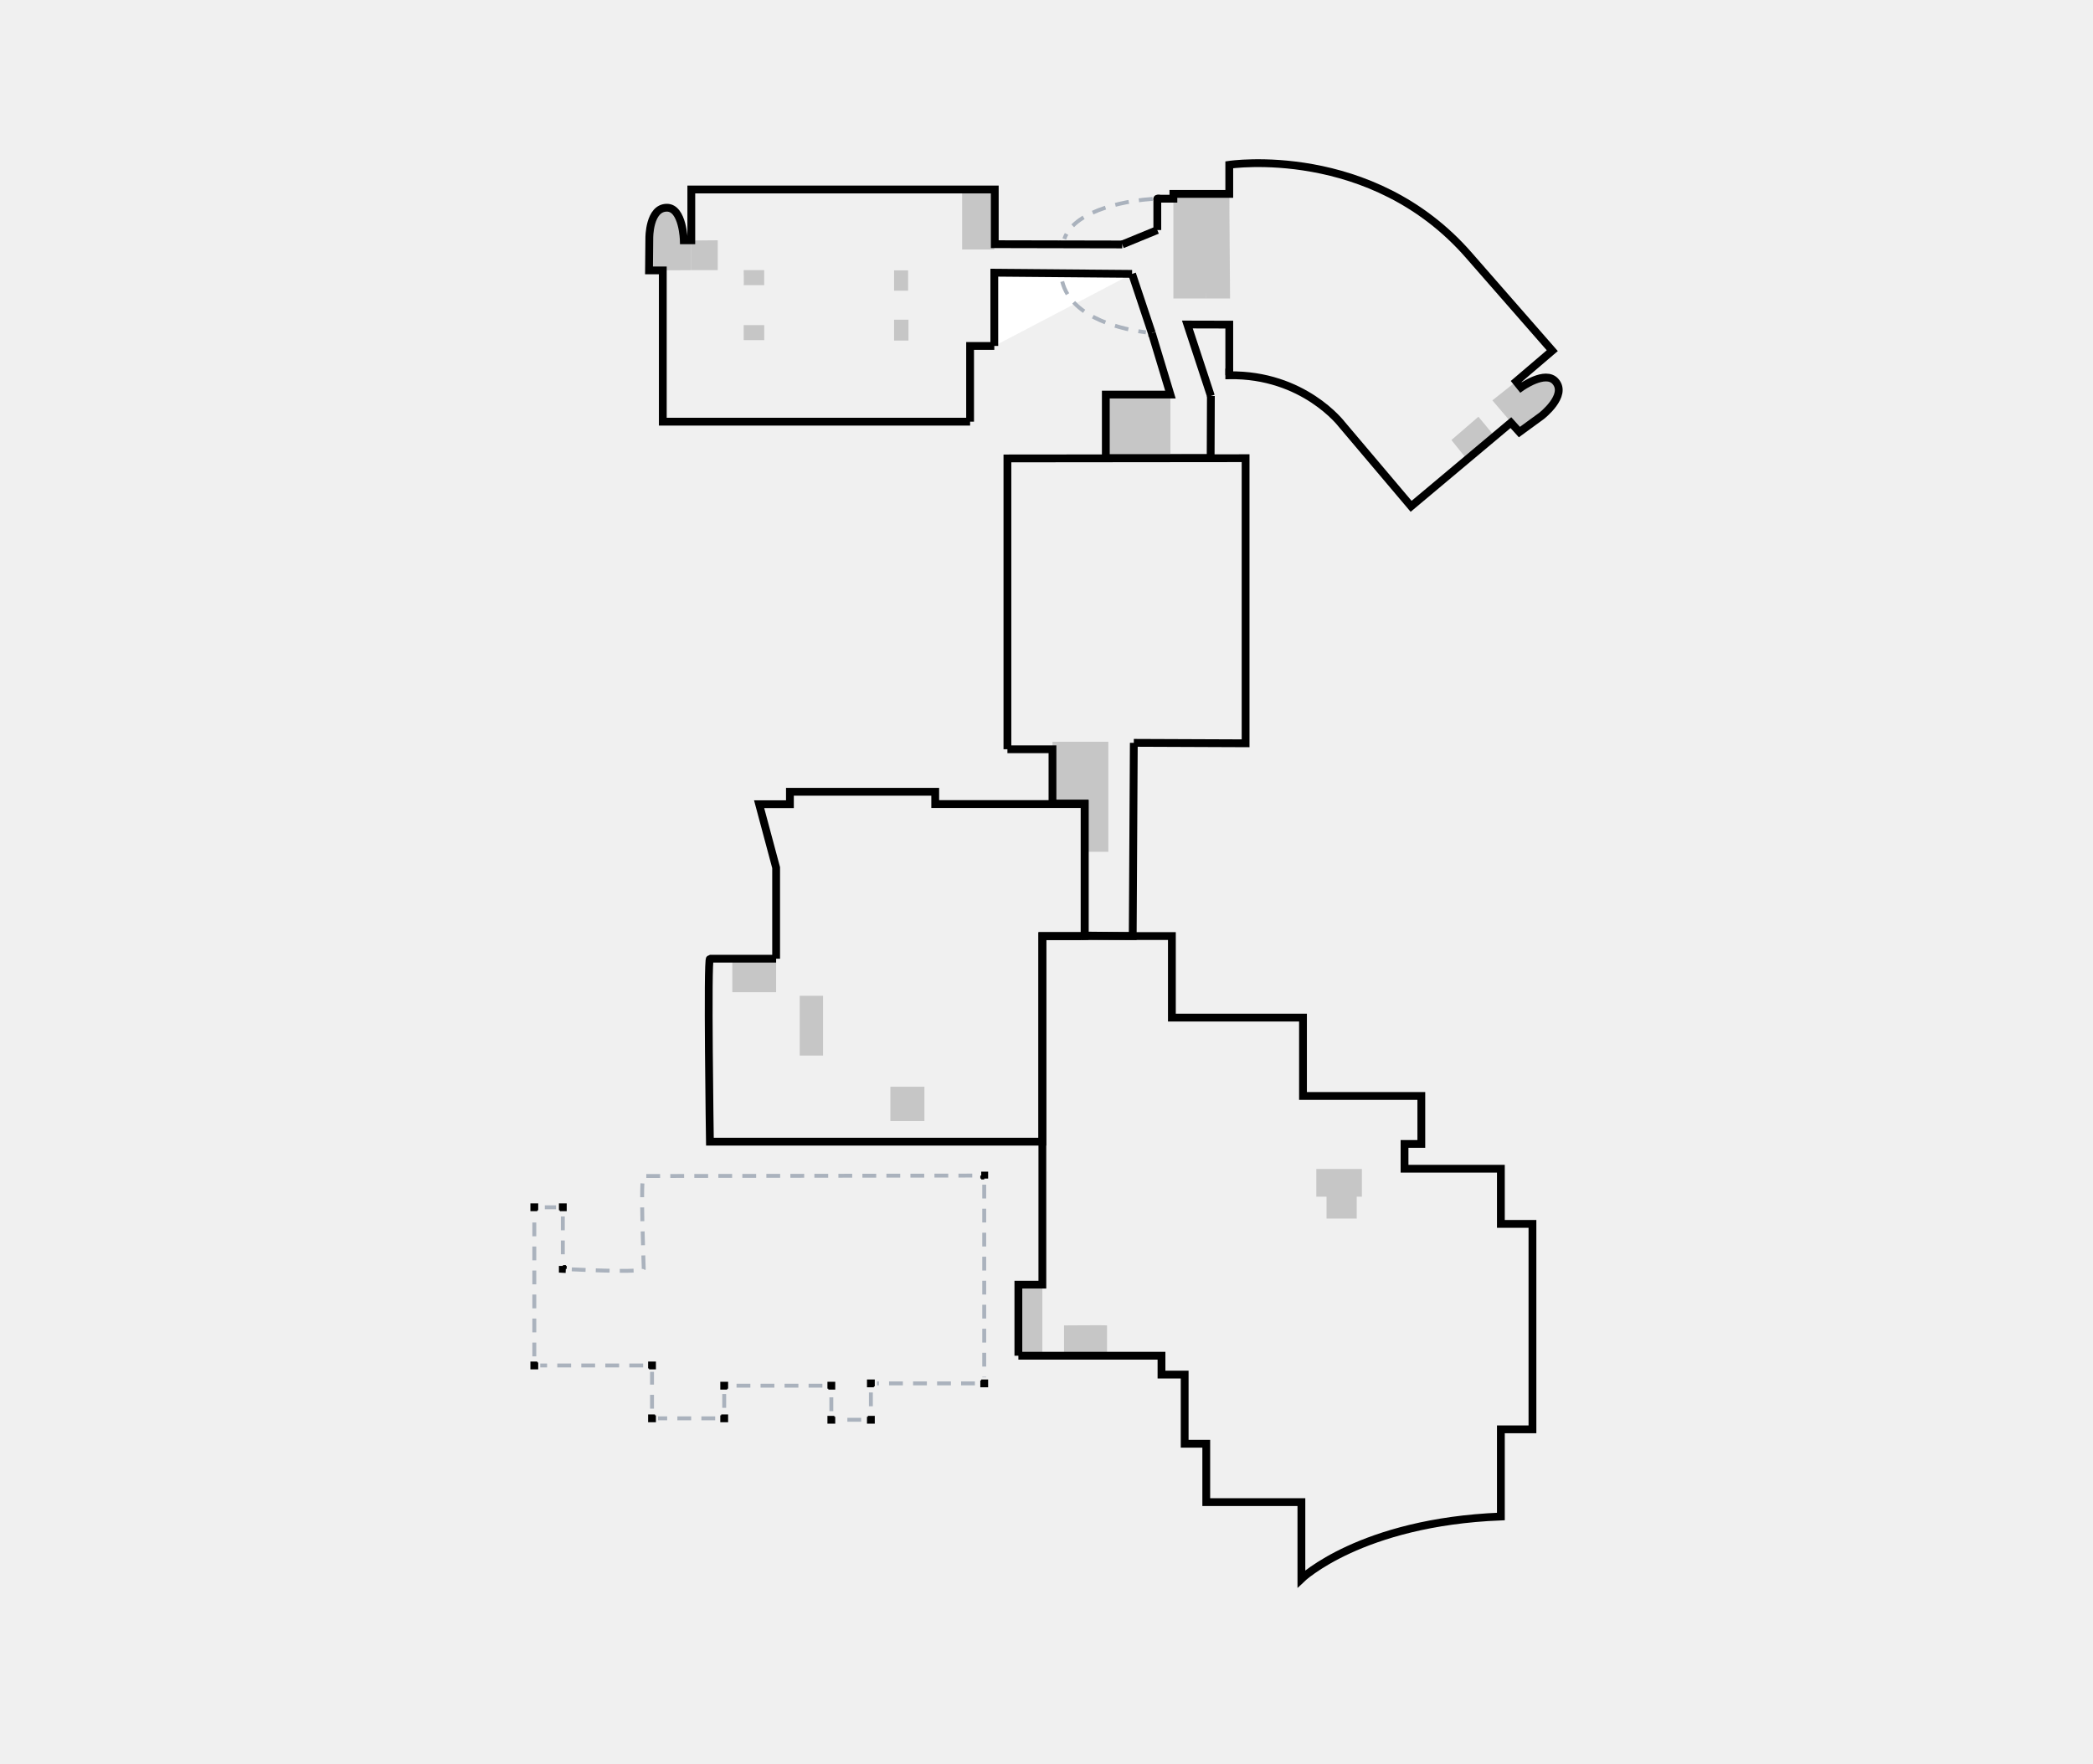
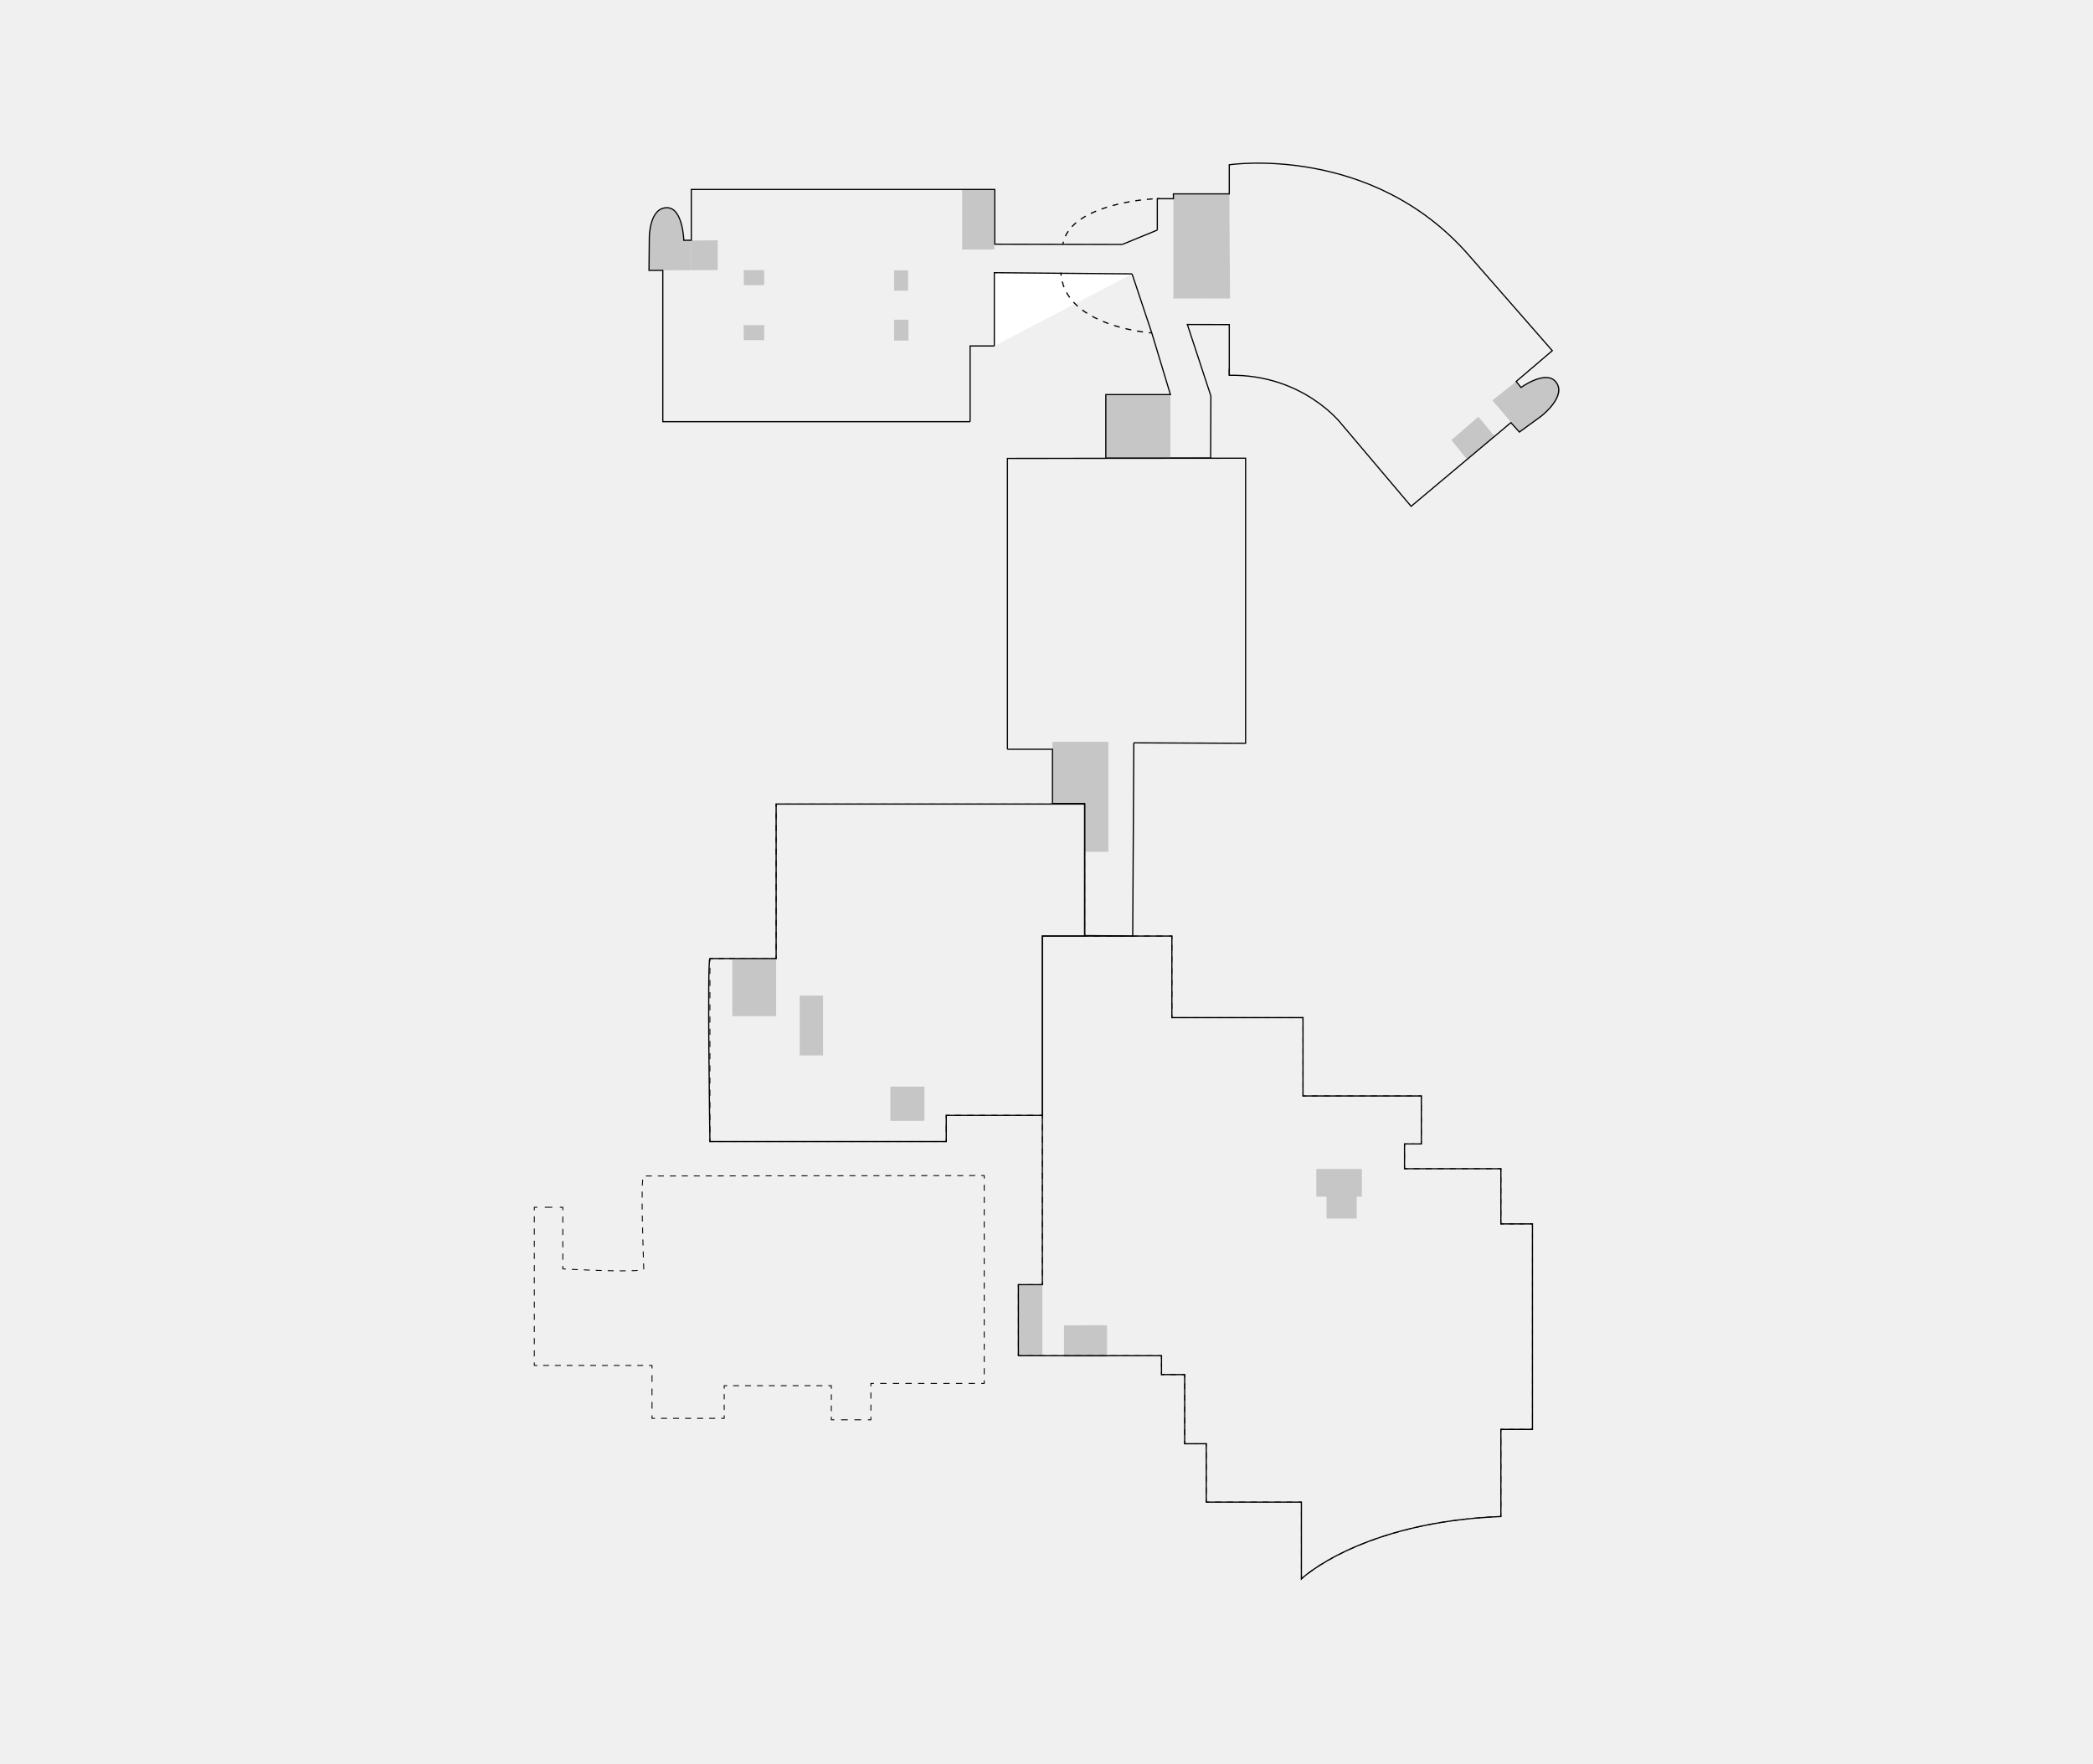
<svg xmlns="http://www.w3.org/2000/svg" viewBox="0 0 6973.28 5874.38">
  <defs>
    <style>
-     .cls-1 { stroke: #000; stroke-miterlimit: 10; fill: none; stroke-width: 26px; }
-     .cls-2 { stroke: #aab2bd; stroke-miterlimit: 10; fill: none; stroke-dasharray: 46 34; stroke-width: 13px; }
-     .cls-3 { stroke: #aab2bd; stroke-miterlimit: 10; fill: none; stroke-width: 13px; stroke-dasharray: 46 34; }
-     .cls-4 { stroke: #aab2bd; stroke-miterlimit: 10; fill: none; stroke-width: 13px; stroke-dasharray: 46 34; }
-     .cls-5 { stroke: #aab2bd; stroke-miterlimit: 10; fill: none; stroke-width: 13px; stroke-dasharray: 46 34; }
-     .cls-6 { stroke: #aab2bd; stroke-miterlimit: 10; fill: none; stroke-width: 13px; stroke-dasharray: 46 34; }
-     .cls-7 { stroke: #aab2bd; stroke-miterlimit: 10; fill: none; stroke-width: 13px; stroke-dasharray: 46 34; }
-     .cls-8 { stroke: #aab2bd; stroke-miterlimit: 10; fill: none; stroke-width: 13px; stroke-dasharray: 46 34; }
-     .cls-9 { stroke: #000; stroke-miterlimit: 10; fill: none; stroke-width: 26px; }
-     .cls-10 { stroke: #aab2bd; stroke-miterlimit: 10; fill: none; stroke-width: 13px; stroke-dasharray: 46 34; }
-     .cls-11 { stroke: #000; stroke-miterlimit: 10; stroke-width: 26px; fill: #fff; }
-     .cls-12 { stroke: #aab2bd; stroke-miterlimit: 10; fill: none; stroke-width: 13px; stroke-dasharray: 46 34; }
-     .cls-13 { stroke: #aab2bd; stroke-miterlimit: 10; fill: none; stroke-width: 13px; stroke-dasharray: 46 34; }
-     .cls-14 { stroke: #aab2bd; stroke-miterlimit: 10; fill: none; stroke-width: 13px; stroke-dasharray: 46 34; }
-     .cls-15 { stroke: #aab2bd; stroke-miterlimit: 10; fill: none; stroke-width: 13px; stroke-dasharray: 46 34; }
-     .cls-16 { stroke: #aab2bd; stroke-miterlimit: 10; fill: none; stroke-width: 13px; stroke-dasharray: 46 34; }
-     .cls-17 { stroke: #aab2bd; stroke-miterlimit: 10; fill: none; stroke-width: 13px; stroke-dasharray: 46 34; }
-     .cls-18 { stroke: #aab2bd; stroke-miterlimit: 10; fill: none; stroke-width: 13px; stroke-dasharray: 46 34; }
-     .cls-19 { stroke: #aab2bd; stroke-miterlimit: 10; fill: none; stroke-width: 13px; stroke-dasharray: 46 34; }
-     .cls-20 { fill: #c6c6c6; }
-   </style>
+       .cls-1 {
+         stroke-dasharray: 0 0 17.04 17.04;
+       }
+ 
+       .cls-1, .cls-2, .cls-3, .cls-4, .cls-5, .cls-6, .cls-7, .cls-8, .cls-9, .cls-10, .cls-11, .cls-12, .cls-13, .cls-14, .cls-15, .cls-16, .cls-17, .cls-18, .cls-19, .cls-20, .cls-21, .cls-22, .cls-23, .cls-24, .cls-25, .cls-26, .cls-27, .cls-28, .cls-29, .cls-30, .cls-31, .cls-32, .cls-33, .cls-34, .cls-35, .cls-36, .cls-37, .cls-38, .cls-39, .cls-40, .cls-41, .cls-42, .cls-43, .cls-44, .cls-45, .cls-46, .cls-47, .cls-48, .cls-49, .cls-50, .cls-51, .cls-52 {
+         stroke: #000;
+         stroke-miterlimit: 10;
+       }
+ 
+       .cls-1, .cls-2, .cls-3, .cls-4, .cls-5, .cls-6, .cls-7, .cls-8, .cls-9, .cls-10, .cls-11, .cls-12, .cls-13, .cls-14, .cls-15, .cls-16, .cls-17, .cls-18, .cls-19, .cls-20, .cls-21, .cls-22, .cls-23, .cls-24, .cls-25, .cls-26, .cls-27, .cls-29, .cls-30, .cls-31, .cls-32, .cls-33, .cls-34, .cls-35, .cls-36, .cls-37, .cls-38, .cls-39, .cls-40, .cls-41, .cls-42, .cls-43, .cls-44, .cls-45, .cls-46, .cls-47, .cls-48, .cls-49, .cls-50, .cls-51, .cls-52 {
+         fill: none;
+       }
+ 
+       .cls-1, .cls-2, .cls-4, .cls-5, .cls-6, .cls-7, .cls-8, .cls-9, .cls-10, .cls-11, .cls-12, .cls-13, .cls-14, .cls-15, .cls-17, .cls-18, .cls-19, .cls-20, .cls-21, .cls-22, .cls-23, .cls-24, .cls-25, .cls-26, .cls-27, .cls-29, .cls-30, .cls-31, .cls-32, .cls-33, .cls-34, .cls-35, .cls-37, .cls-38, .cls-39, .cls-40, .cls-41, .cls-42, .cls-43, .cls-44, .cls-45, .cls-46, .cls-47, .cls-48, .cls-49, .cls-50, .cls-51, .cls-52 {
+         stroke-width: 3px;
+       }
+ 
+       .cls-2 {
+         stroke-dasharray: 0 0 19.68 19.68;
+       }
+ 
+       .cls-3, .cls-16, .cls-28, .cls-36 {
+         stroke-width: 4px;
+       }
+ 
+       .cls-4 {
+         stroke-dasharray: 0 0 19.59 19.59;
+       }
+ 
+       .cls-5 {
+         stroke-dasharray: 0 0 20.82 20.82;
+       }
+ 
+       .cls-6 {
+         stroke-dasharray: 0 0 19.79 19.79;
+       }
+ 
+       .cls-7 {
+         stroke-dasharray: 0 0 20.15 20.15;
+       }
+ 
+       .cls-8 {
+         stroke-dasharray: 0 0 22.31 22.31;
+       }
+ 
+       .cls-9 {
+         stroke-dasharray: 0 0 22.35 22.35;
+       }
+ 
+       .cls-10 {
+         stroke-dasharray: 0 0 18.71 18.71;
+       }
+ 
+       .cls-11 {
+         stroke-dasharray: 0 0 20.86 20.86;
+       }
+ 
+       .cls-12 {
+         stroke-dasharray: 0 0 19.13 19.13;
+       }
+ 
+       .cls-13 {
+         stroke-dasharray: 0 0 20.07 20.07;
+       }
+ 
+       .cls-14 {
+         stroke-dasharray: 0 0 19.86 19.86;
+       }
+ 
+       .cls-15 {
+         stroke-dasharray: 0 0 19.85 19.85;
+       }
+ 
+       .cls-16 {
+         stroke-dasharray: 0 0 19.73 19.73;
+       }
+ 
+       .cls-17 {
+         stroke-dasharray: 0 0 20.02 20.02;
+       }
+ 
+       .cls-18 {
+         stroke-dasharray: 0 0 20.59 20.59;
+       }
+ 
+       .cls-19 {
+         stroke-dasharray: 0 0 17.75 17.75;
+       }
+ 
+       .cls-20 {
+         stroke-dasharray: 0 0 19.97 19.97;
+       }
+ 
+       .cls-21 {
+         stroke-dasharray: 0 0 19.7 19.7;
+       }
+ 
+       .cls-23 {
+         stroke-dasharray: 0 0 20.24 20.24;
+       }
+ 
+       .cls-24 {
+         stroke-dasharray: 0 0 20.14 20.14;
+       }
+ 
+       .cls-25 {
+         stroke-dasharray: 0 0 19.8 19.8;
+       }
+ 
+       .cls-26 {
+         stroke-dasharray: 0 0 19.36 19.36;
+       }
+ 
+       .cls-27 {
+         stroke-dasharray: 0 0 18.54 18.54;
+       }
+ 
+       .cls-28 {
+         fill: #fff;
+       }
+ 
+       .cls-29 {
+         stroke-dasharray: 0 0 21.43 21.43;
+       }
+ 
+       .cls-30 {
+         stroke-dasharray: 0 0 20.38 20.38;
+       }
+ 
+       .cls-31 {
+         stroke-dasharray: 0 0 20.33 20.33;
+       }
+ 
+       .cls-32 {
+         stroke-dasharray: 0 0 24.99 24.99;
+       }
+ 
+       .cls-33 {
+         stroke-dasharray: 0 0 20.8 20.8;
+       }
+ 
+       .cls-34 {
+         stroke-dasharray: 0 0 21.04 21.04;
+       }
+ 
+       .cls-35 {
+         stroke-dasharray: 0 0 11.98 11.98;
+       }
+ 
+       .cls-36 {
+         stroke-dasharray: 0 0 19.33 19.33;
+       }
+ 
+       .cls-37 {
+         stroke-dasharray: 0 0 20.05 20.05;
+       }
+ 
+       .cls-38 {
+         stroke-dasharray: 0 0 14.3 14.3;
+       }
+ 
+       .cls-39 {
+         stroke-dasharray: 0 0 19.82 19.82;
+       }
+ 
+       .cls-40 {
+         stroke-dasharray: 0 0 22.44 22.44;
+       }
+ 
+       .cls-41 {
+         stroke-dasharray: 0 0 19.65 19.65;
+       }
+ 
+       .cls-42 {
+         stroke-dasharray: 0 0 19.95 19.95;
+       }
+ 
+       .cls-43 {
+         stroke-dasharray: 0 0 20.01 20.01;
+       }
+ 
+       .cls-44 {
+         stroke-dasharray: 0 0 18.2 18.2;
+       }
+ 
+       .cls-45 {
+         stroke-dasharray: 0 0 19.08 19.08;
+       }
+ 
+       .cls-46 {
+         stroke-dasharray: 0 0 19.91 19.91;
+       }
+ 
+       .cls-53 {
+         fill: #c6c6c6;
+       }
+ 
+       .cls-47 {
+         stroke-dasharray: 0 0 20.28 20.28;
+       }
+ 
+       .cls-48 {
+         stroke-dasharray: 0 0 19.71 19.71;
+       }
+ 
+       .cls-49 {
+         stroke-dasharray: 0 0 17.31 17.31;
+       }
+ 
+       .cls-50 {
+         stroke-dasharray: 0 0 19.96 19.96;
+       }
+ 
+       .cls-51 {
+         stroke-dasharray: 0 0 19.38 19.38;
+       }
+ 
+       .cls-52 {
+         stroke-dasharray: 0 0 18.24 18.24;
+       }
+     </style>
  </defs>
  <g id="east_wing_ground" data-name="east wing ground">
    <g id="Layer_3" data-name="Layer 3">
-       <rect class="cls-20" x="3392.94" y="4280.01" width="79.92" height="236.77" />
-       <rect class="cls-20" x="4385.6" y="3894.65" width="151.83" height="92.35" />
-       <rect class="cls-20" x="4419.64" y="3978.12" width="100.62" height="81.69" />
-       <path class="cls-20" d="m3545.06,4520.33v-104.48s143.24-1.18,143.24,0v104.48h-143.24Z" />
+       <rect class="cls-53" x="3392.94" y="4280.01" width="79.92" height="236.77" />
+       <rect class="cls-53" x="4385.6" y="3894.65" width="151.83" height="92.35" />
+       <rect class="cls-53" x="4419.64" y="3978.12" width="100.62" height="81.69" />
+       <path class="cls-53" d="m3545.06,4520.33v-104.48s143.24-1.18,143.24,0v104.48h-143.24Z" />
    </g>
    <g id="Layer_2" data-name="Layer 2">
-       <path class="cls-1" d="m3392.94,4516.78v-236.77h79.92v-1161.36h431.52v271.7h436.84v261.05h394.22v159.81h-55.94v82.58h320.98v183.79h105.21v684.57h-105.21v290.34c-467.48,18.64-664.59,207.77-664.59,207.77v-255.71h-316.98v-194.45h-71.92v-230.41h-77.25v-62.89h-476.8" />
+       <path class="cls-3" d="m3392.94,4516.78v-236.77h79.92v-1161.36h431.52v271.7h436.84v261.05h394.22v159.81h-55.94v82.58h320.98v183.79h105.21v684.57h-105.21v290.34c-467.48,18.64-664.59,207.77-664.59,207.77v-255.71h-316.98v-194.45h-71.92v-230.41h-77.25v-62.89h-476.8" />
    </g>
  </g>
  <g id="perry_L2" data-name="perry L2">
    <g id="Layer_3-2" data-name="Layer 3">
-       <polyline class="cls-20" points="3506.56 2677.1 3506.56 2471.31 3692.77 2471.31 3692.77 2837.95 3613.8 2837.95 3613.8 2677.1" />
+       <polyline class="cls-53" points="3506.56 2677.1 3506.56 2471.31 3692.77 2471.31 3692.77 2837.95 3613.8 2837.95 3613.8 2677.1" />
    </g>
    <g id="Layer_2-2" data-name="Layer 2">
-       <polyline class="cls-1" points="3777.55 2474.89 3773.9 3118.65 3613.75 3116.99 3613.8 2677.1 3506.56 2677.1 3506.56 2496.33 3356.44 2496.33" />
-       <polyline class="cls-1" points="3356.44 2496.33 3356.44 1527.32 4149.97 1526.55 4149.97 2476.42 3777.55 2474.89" />
-     </g>
-   </g>
-   <g id="NW_WING_L1" data-name="NW WING L1">
+       <polyline class="cls-3" points="3777.55 2474.89 3773.9 3118.65 3613.75 3116.99 3613.8 2677.1 3506.56 2677.1 3506.56 2496.33 3356.44 2496.33" />
+       <polyline class="cls-3" points="3356.44 2496.33 3356.44 1527.32 4149.97 1526.55 4149.97 2476.42 3777.55 2474.89" />
+     </g>
+   </g>
+   <g id="LEVEL_1_DASH" data-name="LEVEL 1 DASH">
+     <g>
+       <line class="cls-22" x1="3613.75" y1="2839.8" x2="3613.75" y2="2849.8" />
+       <line class="cls-46" x1="3613.75" y1="2869.71" x2="3613.75" y2="3098.69" />
+       <polyline class="cls-22" points="3613.75 3108.65 3613.75 3118.65 3623.75 3118.65" />
+       <line class="cls-5" x1="3644.56" y1="3118.65" x2="3883.96" y2="3118.65" />
+       <polyline class="cls-22" points="3894.37 3118.65 3904.37 3118.65 3904.37 3128.65" />
+       <line class="cls-26" x1="3904.37" y1="3148.01" x2="3904.37" y2="3370.67" />
+       <polyline class="cls-22" points="3904.37 3380.35 3904.37 3390.35 3914.37 3390.35" />
+       <line class="cls-15" x1="3934.22" y1="3390.35" x2="4321.28" y2="3390.35" />
+       <polyline class="cls-22" points="4331.21 3390.35 4341.21 3390.35 4341.21 3400.35" />
+       <line class="cls-27" x1="4341.21" y1="3418.89" x2="4341.21" y2="3632.13" />
+       <polyline class="cls-22" points="4341.21 3641.4 4341.21 3651.4 4351.21 3651.4" />
+       <line class="cls-21" x1="4370.9" y1="3651.4" x2="4715.58" y2="3651.4" />
+       <polyline class="cls-22" points="4725.43 3651.4 4735.43 3651.4 4735.43 3661.4" />
+       <line class="cls-20" x1="4735.43" y1="3681.37" x2="4735.43" y2="3791.22" />
+       <polyline class="cls-22" points="4735.43 3801.21 4735.43 3811.21 4725.43 3811.21" />
+       <line class="cls-35" x1="4713.45" y1="3811.21" x2="4695.48" y2="3811.21" />
+       <polyline class="cls-22" points="4689.49 3811.21 4679.49 3811.21 4679.49 3821.21" />
+       <line class="cls-11" x1="4679.49" y1="3842.07" x2="4679.49" y2="3873.36" />
+       <polyline class="cls-22" points="4679.49 3883.79 4679.49 3893.79 4689.49 3893.79" />
+       <line class="cls-13" x1="4709.56" y1="3893.79" x2="4980.44" y2="3893.79" />
+       <polyline class="cls-22" points="4990.47 3893.79 5000.47 3893.79 5000.47 3903.79" />
+       <line class="cls-44" x1="5000.47" y1="3921.98" x2="5000.47" y2="4058.48" />
+       <polyline class="cls-22" points="5000.47 4067.58 5000.47 4077.58 5010.47 4077.58" />
+       <line class="cls-1" x1="5027.52" y1="4077.58" x2="5087.17" y2="4077.58" />
+       <polyline class="cls-22" points="5095.69 4077.58 5105.69 4077.58 5105.69 4087.58" />
+       <line class="cls-24" x1="5105.69" y1="4107.71" x2="5105.69" y2="4742.07" />
+       <polyline class="cls-22" points="5105.69 4752.14 5105.69 4762.14 5095.69 4762.14" />
+       <line class="cls-1" x1="5078.64" y1="4762.14" x2="5018.99" y2="4762.14" />
+       <polyline class="cls-22" points="5010.47 4762.14 5000.47 4762.14 5000.47 4772.14" />
+       <line class="cls-33" x1="5000.47" y1="4792.94" x2="5000.47" y2="5032.09" />
+       <path class="cls-22" d="m5000.47,5042.49v10c-3.34.13-6.67.28-9.99.43" />
+       <path class="cls-41" d="m4970.86,5053.92c-372.54,21.15-566.79,151.93-619.8,193.6" />
+       <path class="cls-22" d="m4343.42,5253.69c-5.05,4.21-7.54,6.57-7.54,6.57v-10" />
+       <line class="cls-29" x1="4335.89" y1="5228.83" x2="4335.89" y2="5025.26" />
+       <polyline class="cls-22" points="4335.89 5014.55 4335.89 5004.55 4325.89 5004.55" />
+       <line class="cls-25" x1="4306.09" y1="5004.55" x2="4038.8" y2="5004.55" />
+       <polyline class="cls-22" points="4028.9 5004.55 4018.9 5004.55 4018.9 4994.55" />
+       <line class="cls-51" x1="4018.9" y1="4975.16" x2="4018.9" y2="4829.79" />
+       <polyline class="cls-22" points="4018.9 4820.1 4018.9 4810.1 4008.9 4810.1" />
+       <line class="cls-49" x1="3991.6" y1="4810.1" x2="3965.64" y2="4810.1" />
+       <polyline class="cls-22" points="3956.99 4810.1 3946.99 4810.1 3946.99 4800.1" />
+       <line class="cls-12" x1="3946.99" y1="4780.97" x2="3946.99" y2="4599.25" />
+       <polyline class="cls-22" points="3946.99 4589.69 3946.99 4579.69 3936.99 4579.69" />
+       <line class="cls-45" x1="3917.9" y1="4579.69" x2="3889.27" y2="4579.69" />
+       <polyline class="cls-22" points="3879.73 4579.69 3869.73 4579.69 3869.73 4569.69" />
+       <line class="cls-38" x1="3869.73" y1="4555.39" x2="3869.73" y2="4533.95" />
+       <polyline class="cls-22" points="3869.73 4526.8 3869.73 4516.8 3859.73 4516.8" />
+       <line class="cls-14" x1="3839.87" y1="4516.8" x2="3412.87" y2="4516.8" />
+       <polyline class="cls-22" points="3402.94 4516.8 3392.94 4516.8 3392.94 4506.8" />
+       <line class="cls-48" x1="3392.94" y1="4487.09" x2="3392.94" y2="4299.86" />
+       <polyline class="cls-22" points="3392.94 4290.01 3392.94 4280.01 3402.94 4280.01" />
+       <line class="cls-50" x1="3422.89" y1="4280.01" x2="3452.83" y2="4280.01" />
+       <polyline class="cls-22" points="3462.81 4280.01 3472.81 4280.01 3472.81 4270.01" />
+       <line class="cls-7" x1="3472.81" y1="4249.86" x2="3472.81" y2="3736.05" />
+       <polyline class="cls-22" points="3472.81 3725.97 3472.81 3715.97 3462.81 3715.97" />
+       <line class="cls-43" x1="3442.8" y1="3715.97" x2="3172.64" y2="3715.97" />
+       <polyline class="cls-22" points="3162.64 3715.97 3152.64 3715.97 3152.64 3725.97" />
+       <line class="cls-40" x1="3152.64" y1="3748.41" x2="3152.64" y2="3782.07" />
+       <polyline class="cls-22" points="3152.64 3793.29 3152.64 3803.29 3142.64 3803.29" />
+       <line class="cls-2" x1="3122.96" y1="3803.29" x2="2385.07" y2="3803.29" />
+       <polyline class="cls-22" points="2375.24 3803.29 2365.24 3803.29 2365.24 3793.29" />
+       <line class="cls-31" x1="2365.24" y1="3772.96" x2="2365.24" y2="3213.75" />
+       <polyline class="cls-22" points="2365.24 3203.58 2365.24 3193.58 2375.24 3193.58" />
+       <line class="cls-52" x1="2393.47" y1="3193.58" x2="2566.72" y2="3193.58" />
+       <polyline class="cls-22" points="2575.84 3193.58 2585.84 3193.58 2585.84 3183.58" />
+       <line class="cls-6" x1="2585.84" y1="3163.8" x2="2585.84" y2="2698.84" />
+       <polyline class="cls-22" points="2585.84 2688.95 2585.84 2678.95 2595.84 2678.95" />
+       <line class="cls-17" x1="2615.85" y1="2678.95" x2="3486.56" y2="2678.95" />
+       <line class="cls-22" x1="3496.56" y1="2678.95" x2="3506.56" y2="2678.95" />
+     </g>
+     <g>
+       <path class="cls-22" d="m3269.14,3916.59c6.54,0,10-.01,10-.01v10" />
+       <line class="cls-30" x1="3279.14" y1="3946.96" x2="3279.14" y2="4588.81" />
+       <polyline class="cls-22" points="3279.14 4599 3279.14 4609 3269.14 4609" />
+       <line class="cls-34" x1="3248.1" y1="4609" x2="2922.04" y2="4609" />
+       <polyline class="cls-22" points="2911.52 4609 2901.52 4609 2901.52 4619" />
+       <line class="cls-23" x1="2901.52" y1="4639.24" x2="2901.52" y2="4710.07" />
+       <polyline class="cls-22" points="2901.52 4720.19 2901.52 4730.19 2891.52 4730.19" />
+       <line class="cls-9" x1="2869.17" y1="4730.19" x2="2790.95" y2="4730.19" />
+       <polyline class="cls-22" points="2779.78 4730.19 2769.78 4730.19 2769.78 4720.19" />
+       <line class="cls-10" x1="2769.78" y1="4701.48" x2="2769.78" y2="4636.01" />
+       <polyline class="cls-22" points="2769.78 4626.66 2769.78 4616.66 2759.78 4616.66" />
+       <line class="cls-39" x1="2739.96" y1="4616.66" x2="2432.75" y2="4616.66" />
+       <polyline class="cls-22" points="2422.84 4616.66 2412.84 4616.66 2412.84 4626.66" />
+       <line class="cls-19" x1="2412.84" y1="4644.41" x2="2412.84" y2="4706.55" />
+       <polyline class="cls-22" points="2412.84 4715.43 2412.84 4725.43 2402.84 4725.43" />
+       <line class="cls-37" x1="2382.79" y1="4725.43" x2="2192.35" y2="4725.43" />
+       <polyline class="cls-22" points="2182.33 4725.43 2172.33 4725.43 2172.33 4715.43" />
+       <line class="cls-8" x1="2172.33" y1="4693.12" x2="2172.33" y2="4570.42" />
+       <polyline class="cls-22" points="2172.33 4559.26 2172.33 4549.26 2162.33 4549.26" />
+       <line class="cls-4" x1="2142.74" y1="4549.26" x2="1799.95" y2="4549.26" />
+       <polyline class="cls-22" points="1790.16 4549.26 1780.16 4549.26 1780.16 4539.26" />
+       <line class="cls-47" x1="1780.16" y1="4518.98" x2="1780.16" y2="4042.42" />
+       <polyline class="cls-22" points="1780.16 4032.28 1780.16 4022.28 1790.16 4022.28" />
+       <line class="cls-32" x1="1815.15" y1="4022.28" x2="1852.64" y2="4022.28" />
+       <polyline class="cls-22" points="1865.14 4022.28 1875.14 4022.28 1875.14 4032.28" />
+       <line class="cls-18" x1="1875.14" y1="4052.87" x2="1875.14" y2="4207.27" />
+       <path class="cls-22" d="m1875.14,4217.56v10s3.61.2,9.98.52" />
+       <path class="cls-42" d="m1905.05,4229.07c70.21,3.35,239.71,10.22,239.71-1.51,0-14.79-12.18-309.45,0-309.45,11.21,0,963.72-1.3,1114.4-1.5" />
+     </g>
+   </g>
+   <g id="OCC_L2-L4" data-name="OCC L2-L4">
    <g id="Layer_3-3" data-name="Layer 3">
-       <polygon class="cls-20" points="2585.84 3191.74 2585.84 3305.7 2439.8 3305.7 2439.8 3194.04 2585.84 3191.74" />
-       <rect class="cls-20" x="2966.52" y="3620.68" width="113.36" height="114.13" />
+       <polygon class="cls-53" points="2391.31 800.53 2391.31 900.1 2303.23 900.1 2303.23 801.3 2391.31 800.53" />
+       <rect class="cls-53" x="3205.53" y="631.25" width="107.23" height="199.91" />
+       <path class="cls-53" d="m2477.7,900.1h68.43v49.96s-69.45,0-68.43,0,0-49.96,0-49.96Z" />
+       <rect class="cls-53" x="2477.69" y="1083.17" width="68.44" height="50.04" />
+       <rect class="cls-53" x="2978.8" y="1065.13" width="48" height="69.45" />
+       <rect class="cls-53" x="2978.8" y="900.87" width="46.72" height="67.66" />
+       <path class="cls-53" d="m2303.23,801.3h-25.02s-4.09-106.72-56.17-109.28-59.74,94.72-59.74,94.72v114.13l140.94-.77v-98.81h-.01Z" />
    </g>
    <g id="Layer_2-3" data-name="Layer 2">
-       <path class="cls-1" d="m3602.01,3118.98h-129.19v684.77h-1107.58s-9.19-609.7,0-609.7h220.6" />
-       <rect class="cls-20" x="2664.48" y="3317.61" width="77.62" height="199.15" />
-       <polyline class="cls-1" points="2585.84 3194.04 2585.84 2890.72 2529.16 2679.32 2631.8 2679.32 2631.8 2637.95 3115.88 2637.95 3115.88 2678.86 3613.75 2678.86 3613.75 2839.66 3613.75 2904.51 3613.75 3118.52 3602.01 3118.98 3602.01 3118.98" />
-     </g>
-   </g>
-   <g id="LEVEL_2_DASH" data-name="LEVEL 2 DASH">
-     <g>
-       <path class="cls-9" d="m3269.14,3916.59c6.54,0,10-.01,10-.01v10" />
-       <line class="cls-12" x1="3279.14" y1="3946.96" x2="3279.14" y2="4588.81" />
-       <polyline class="cls-9" points="3279.14 4599 3279.14 4609 3269.14 4609" />
-       <line class="cls-14" x1="3248.1" y1="4609" x2="2922.04" y2="4609" />
-       <polyline class="cls-9" points="2911.52 4609 2901.52 4609 2901.52 4619" />
-       <line class="cls-10" x1="2901.52" y1="4639.24" x2="2901.52" y2="4710.07" />
-       <polyline class="cls-9" points="2901.52 4720.19 2901.52 4730.19 2891.52 4730.19" />
-       <line class="cls-4" x1="2869.17" y1="4730.19" x2="2790.95" y2="4730.19" />
-       <polyline class="cls-9" points="2779.78 4730.19 2769.78 4730.19 2769.78 4720.19" />
-       <line class="cls-5" x1="2769.78" y1="4701.48" x2="2769.78" y2="4636.01" />
-       <polyline class="cls-9" points="2769.78 4626.66 2769.78 4616.66 2759.78 4616.66" />
-       <line class="cls-17" x1="2739.96" y1="4616.66" x2="2432.75" y2="4616.66" />
-       <polyline class="cls-9" points="2422.84 4616.66 2412.84 4616.66 2412.84 4626.66" />
-       <line class="cls-8" x1="2412.84" y1="4644.41" x2="2412.84" y2="4706.55" />
-       <polyline class="cls-9" points="2412.84 4715.43 2412.84 4725.43 2402.84 4725.43" />
-       <line class="cls-16" x1="2382.79" y1="4725.43" x2="2192.35" y2="4725.43" />
-       <polyline class="cls-9" points="2182.33 4725.43 2172.33 4725.43 2172.33 4715.43" />
-       <line class="cls-3" x1="2172.33" y1="4693.12" x2="2172.33" y2="4570.42" />
-       <polyline class="cls-9" points="2172.33 4559.26 2172.33 4549.26 2162.33 4549.26" />
-       <line class="cls-2" x1="2142.74" y1="4549.26" x2="1799.95" y2="4549.26" />
-       <polyline class="cls-9" points="1790.16 4549.26 1780.16 4549.26 1780.16 4539.26" />
-       <line class="cls-19" x1="1780.16" y1="4518.98" x2="1780.16" y2="4042.42" />
-       <polyline class="cls-9" points="1780.16 4032.28 1780.16 4022.28 1790.16 4022.28" />
-       <line class="cls-13" x1="1815.15" y1="4022.28" x2="1852.64" y2="4022.28" />
-       <polyline class="cls-9" points="1865.14 4022.28 1875.14 4022.28 1875.14 4032.28" />
-       <line class="cls-7" x1="1875.14" y1="4052.87" x2="1875.14" y2="4207.27" />
-       <path class="cls-9" d="m1875.14,4217.56v10s3.61.2,9.98.52" />
-       <path class="cls-18" d="m1905.05,4229.07c70.21,3.35,239.71,10.22,239.71-1.51,0-14.79-12.18-309.45,0-309.45,11.21,0,963.72-1.3,1114.4-1.5" />
-     </g>
-   </g>
-   <g id="OCC_L2-L4" data-name="OCC L2-L4">
+       <path class="cls-3" d="m3738.99,814.45l-424.7-.9v-182.3h-1011.06v169.28h-25.02s-2.91-108.47-56.17-108.51c-59.74-.05-58.72,101.11-58.72,101.11l-1.02,107.74h45.96v504h1023.83" />
+       <polyline class="cls-28" points="3312.76 1152.62 3312.76 908.53 3771.73 912.49" />
+       <polyline class="cls-3" points="3312.76 1152.62 3232.08 1152.62 3232.08 1404.87" />
+     </g>
+   </g>
+   <g id="MOB_L2" data-name="MOB L2">
    <g id="Layer_3-4" data-name="Layer 3">
-       <polygon class="cls-20" points="2391.31 800.53 2391.31 900.1 2303.23 900.1 2303.23 801.3 2391.31 800.53" />
-       <rect class="cls-20" x="3205.53" y="631.25" width="107.23" height="199.91" />
-       <path class="cls-20" d="m2477.7,900.1h68.43v49.96s-69.45,0-68.43,0,0-49.96,0-49.96Z" />
-       <rect class="cls-20" x="2477.69" y="1083.17" width="68.44" height="50.04" />
-       <rect class="cls-20" x="2978.8" y="1065.13" width="48" height="69.45" />
-       <rect class="cls-20" x="2978.8" y="900.87" width="46.72" height="67.66" />
-       <path class="cls-20" d="m2303.23,801.3h-25.02s-4.09-106.72-56.17-109.28-59.74,94.72-59.74,94.72v114.13l140.94-.77v-98.81h-.01Z" />
+       <polygon class="cls-53" points="3909.46 645.94 3909.46 994.45 4018.99 994.45 4018.99 740.15 4094.31 740.15 4095.59 645.94 3909.46 645.94" />
+       <path class="cls-53" d="m4979.35,1453.8c.45-.38-53.73-65.39-53.73-65.39l-89.87,77.62,51.88,64.7,91.72-76.93h0Z" />
+       <path class="cls-53" d="m5051.5,1270.96l16.09,19.91s72-61.27,116.17-18.38-43.86,109.97-43.86,109.97l-77.67,57.01-90.09-105.61,79.37-62.9h0Z" />
+       <rect class="cls-53" x="3684.27" y="1314.62" width="215.23" height="211.4" />
+       <polyline class="cls-53" points="4018.99 994.45 4095.59 994.45 4098.22 994.45 4095.59 645.94 3998.15 720.74 4018.22 987.56" />
    </g>
    <g id="Layer_2-4" data-name="Layer 2">
-       <path class="cls-1" d="m3738.99,814.45l-424.7-.9v-182.3h-1011.06v169.28h-25.02s-2.91-108.47-56.17-108.51c-59.74-.05-58.72,101.11-58.72,101.11l-1.02,107.74h45.96v504h1023.83" />
-       <polyline class="cls-11" points="3312.76 1152.62 3312.76 908.53 3771.73 912.49" />
-       <polyline class="cls-1" points="3312.76 1152.62 3232.08 1152.62 3232.08 1404.87" />
-     </g>
-   </g>
-   <g id="MOB_L2" data-name="MOB L2">
+       <line class="cls-3" x1="4095.59" y1="1228.07" x2="4095.59" y2="1250.27" />
+       <polyline class="cls-3" points="3837.46 1109.34 3899.5 1314.62 3684.27 1314.62 3684.27 1526.03 4033.54 1526.03 4034.31 1319.22" />
+       <g>
+         <path class="cls-3" d="m3534.64,908.53c.19,3.38.48,6.7.86,9.96" />
+         <path class="cls-16" d="m3539.02,937.91c31.77,128.1,217.27,161.72,278.7,169.39" />
+         <path class="cls-3" d="m3827.51,1108.43c6.38.67,9.95.91,9.95.91" />
+       </g>
+       <line class="cls-3" x1="3738.99" y1="814.45" x2="3855.84" y2="766.45" />
+       <line class="cls-3" x1="3855.84" y1="662.03" x2="3855.84" y2="766.45" />
+       <g>
+         <path class="cls-3" d="m3855.84,662.03c-4.34,0,12.03,0,3.65,0" />
+         <path class="cls-36" d="m3840.17,662.65c-63.61,4.01-257.24,29.67-294.3,133.3" />
+         <path class="cls-3" d="m3543.04,805.19c-.82,3.19-1.49,6.46-2.02,9.79" />
+       </g>
+       <path class="cls-3" d="m4034.31,1319.22l-78.34-238.05,139.61.35v168.77c248.17-3.83,374.55,163.15,374.55,163.15l231.32,273.45,332.43-278.81,28.34,31.4,73.53-53.62s87.57-67.91,46.72-114.89c-33.7-38.75-114.89,19.91-114.89,19.91l-16.09-19.91,120.26-102.64-277.28-317.11c-325.28-373.79-798.89-302.18-798.89-302.18v96.9h-186.13v16.09h-53.61" />
+     </g>
+     <line class="cls-3" x1="3771.73" y1="912.49" x2="3837.46" y2="1109.34" />
+   </g>
+   <g id="nw_wing_BASEMENT" data-name="nw wing BASEMENT">
    <g id="Layer_3-5" data-name="Layer 3">
-       <polygon class="cls-20" points="3909.46 645.94 3909.46 994.45 4018.99 994.45 4018.99 740.15 4094.31 740.15 4095.59 645.94 3909.46 645.94" />
-       <path class="cls-20" d="m4979.35,1453.8c.45-.38-53.73-65.39-53.73-65.39l-89.87,77.62,51.88,64.7,91.72-76.93h0Z" />
-       <path class="cls-20" d="m5051.5,1270.96l16.09,19.91s72-61.27,116.17-18.38-43.86,109.97-43.86,109.97l-77.67,57.01-90.09-105.61,79.37-62.9h0Z" />
-       <rect class="cls-20" x="3684.27" y="1314.62" width="215.23" height="211.4" />
-       <polyline class="cls-20" points="4018.99 994.45 4095.59 994.45 4098.22 994.45 4095.59 645.94 3998.15 720.74 4018.22 987.56" />
+       <rect class="cls-53" x="2439.8" y="3193.58" width="146.04" height="192" />
+       <rect class="cls-53" x="2966.52" y="3620.22" width="113.36" height="114.13" />
    </g>
    <g id="Layer_2-5" data-name="Layer 2">
-       <line class="cls-1" x1="4095.59" y1="1228.07" x2="4095.59" y2="1250.27" />
-       <polyline class="cls-1" points="3837.46 1109.34 3899.5 1314.62 3684.27 1314.62 3684.27 1526.03 4033.54 1526.03 4034.31 1319.22" />
-       <g>
-         <path class="cls-1" d="m3534.64,908.53c.19,3.38.48,6.7.86,9.96" />
-         <path class="cls-6" d="m3539.02,937.91c31.77,128.1,217.27,161.72,278.7,169.39" />
-         <path class="cls-1" d="m3827.51,1108.43c6.38.67,9.95.91,9.95.91" />
-       </g>
-       <line class="cls-1" x1="3738.99" y1="814.45" x2="3855.84" y2="766.45" />
-       <line class="cls-1" x1="3855.84" y1="662.03" x2="3855.84" y2="766.45" />
-       <g>
-         <path class="cls-1" d="m3855.84,662.03c-4.34,0,12.03,0,3.65,0" />
-         <path class="cls-15" d="m3840.17,662.65c-63.61,4.01-257.24,29.67-294.3,133.3" />
-         <path class="cls-1" d="m3543.04,805.19c-.82,3.19-1.49,6.46-2.02,9.79" />
-       </g>
-       <path class="cls-1" d="m4034.31,1319.22l-78.34-238.05,139.61.35v168.77c248.17-3.83,374.55,163.15,374.55,163.15l231.32,273.45,332.43-278.81,28.34,31.4,73.53-53.62s87.57-67.91,46.72-114.89c-33.7-38.75-114.89,19.91-114.89,19.91l-16.09-19.91,120.26-102.64-277.28-317.11c-325.28-373.79-798.89-302.18-798.89-302.18v96.9h-186.13v16.09h-53.61" />
-     </g>
-     <line class="cls-1" x1="3771.73" y1="912.49" x2="3837.46" y2="1109.34" />
+       <path class="cls-3" d="m3613.75,3118.52h-140.94v597.45h-320.17v87.32h-787.4s-9.19-609.7,0-609.7h220.6v-514.73h1027.91v438.13" />
+       <rect class="cls-53" x="2664.48" y="3317.15" width="77.62" height="199.15" />
+     </g>
  </g>
</svg>
